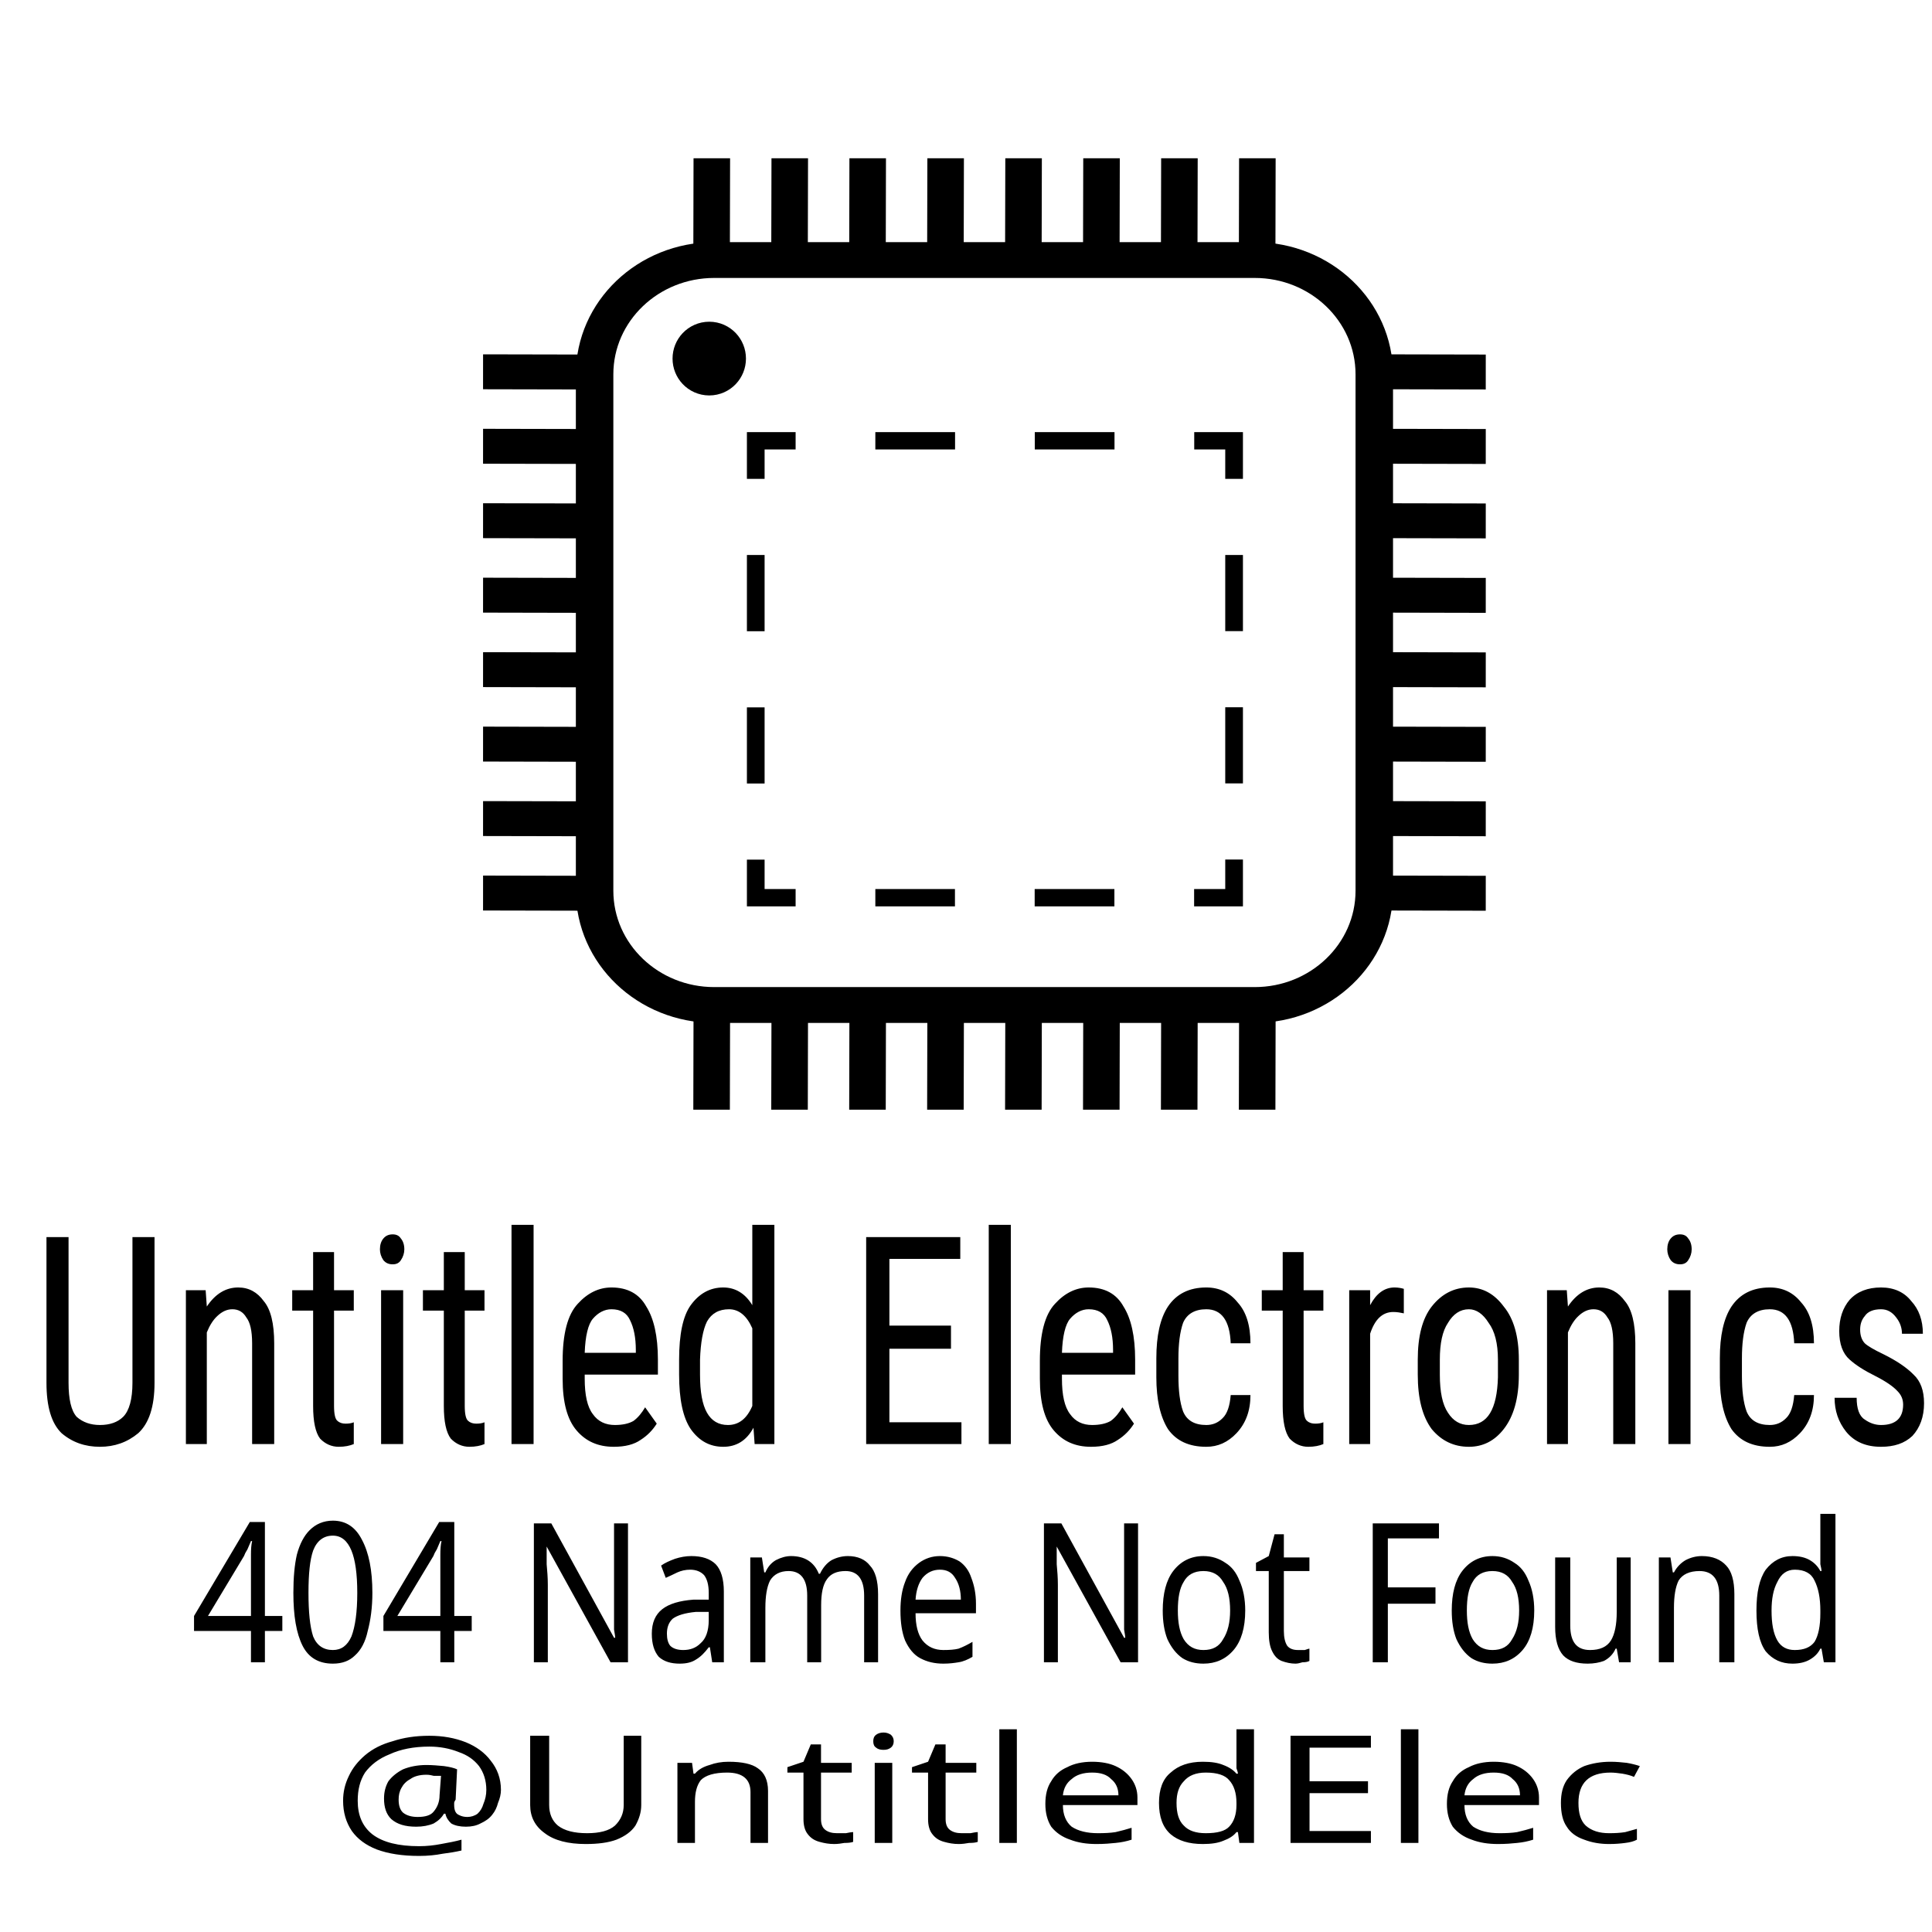
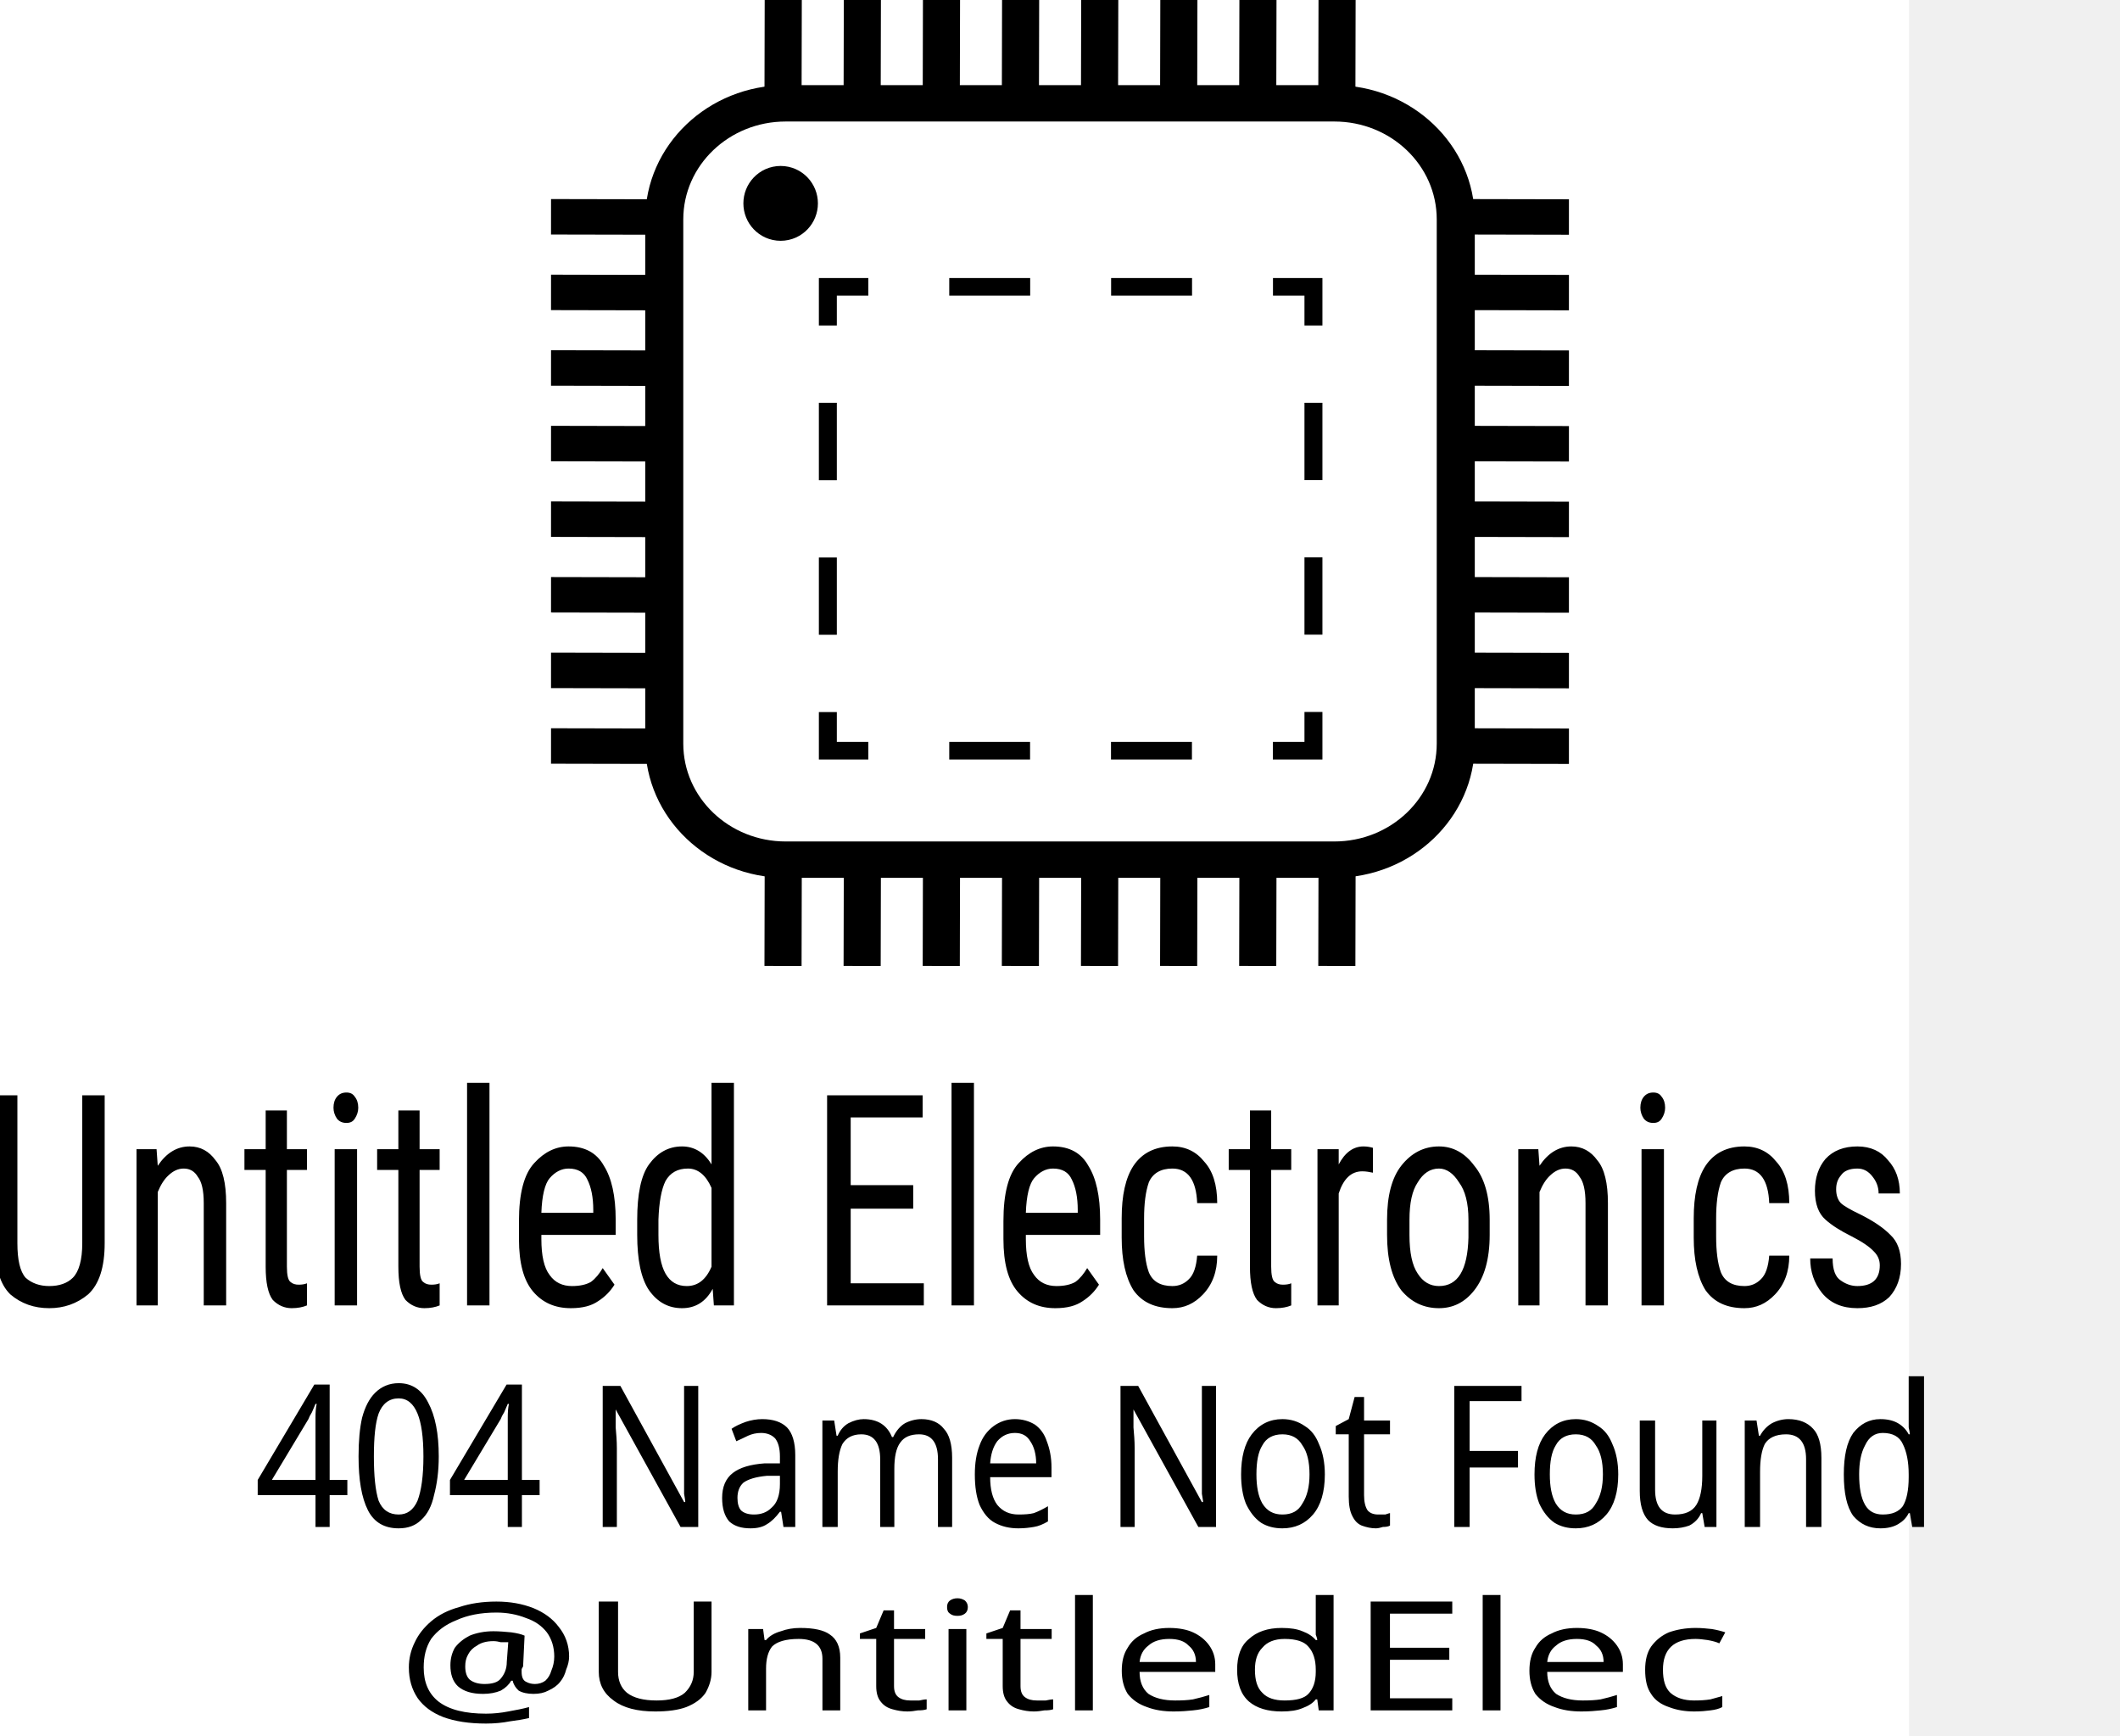
- <svg xmlns="http://www.w3.org/2000/svg" width="24.0mm" height="24.0mm" viewBox="0 0 24.0 24.0" version="1.1" id="svg924">
+ <svg xmlns="http://www.w3.org/2000/svg" width="25.942mm" height="21.231mm" viewBox="0 0 25.942 21.231" version="1.1" id="svg924">
  <defs id="defs921">
    </defs>
-   <g id="g993">
-     <rect x="0" y="0" width="24.0" height="24.0" style="fill:#FFFFFF;fill-opacity:1;stroke:none" id="rect991" />
+   <g id="g993" transform="translate(-0.6387721,-1.965964)">
+     <rect x="0" y="0" width="24" height="24" style="fill:#ffffff;fill-opacity:1;stroke:none" id="rect991" />
  </g>
-   <g id="g995" />
-   <g id="g997" />
-   <g id="g999" />
-   <g id="g1001" />
-   <g id="g1003" />
-   <g id="g1005" />
-   <g id="g1007">
+   <g id="g995" transform="translate(-0.6387721,-1.965964)" />
+   <g id="g997" transform="translate(-0.6387721,-1.965964)" />
+   <g id="g999" transform="translate(-0.6387721,-1.965964)" />
+   <g id="g1001" transform="translate(-0.6387721,-1.965964)" />
+   <g id="g1003" transform="translate(-0.6387721,-1.965964)" />
+   <g id="g1005" transform="translate(-0.6387721,-1.965964)" />
+   <g id="g1007" transform="translate(-0.6387721,-1.965964)">
    <text xml:space="preserve" style="font-style:normal;font-weight:normal;font-size:3.341px;line-height:1.25;font-family:sans-serif;fill:#000000;fill-opacity:1;stroke:none;stroke-width:0.084" x="0.408" y="16.57" id="text18214" transform="scale(0.9237176,1.082582)">
      <tspan id="tspan18212" style="font-style:normal;font-variant:normal;font-weight:normal;font-stretch:normal;font-size:3.341px;font-family:'Roboto Condensed';-inkscape-font-specification:'Roboto Condensed, Normal';font-variant-ligatures:normal;font-variant-caps:normal;font-variant-numeric:normal;font-variant-east-asian:normal;stroke-width:0.084" x="0.408" y="16.57">Untitled Electronics</tspan>
    </text>
-     <text xml:space="preserve" style="font-style:normal;font-weight:normal;font-size:3.341px;line-height:1.25;font-family:sans-serif;fill:#000000;fill-opacity:1;stroke:none;stroke-width:0.084" x="2.562" y="19.077" id="text27038" transform="scale(0.9237176,1.082582)">
-       <tspan id="tspan27036" style="font-style:normal;font-variant:normal;font-weight:normal;font-stretch:normal;font-size:2.227px;font-family:Cantarell;-inkscape-font-specification:'Cantarell, Normal';font-variant-ligatures:normal;font-variant-caps:normal;font-variant-numeric:normal;font-variant-east-asian:normal;stroke-width:0.084" x="2.562" y="19.077">404 Name Not Found</tspan>
+     <text xml:space="preserve" style="font-style:normal;font-weight:normal;font-size:3.341px;line-height:1.25;font-family:sans-serif;fill:#000000;fill-opacity:1;stroke:none;stroke-width:0.084" x="4.057" y="19.077" id="text27038" transform="scale(0.9237176,1.082582)">
+       <tspan id="tspan27036" style="font-style:normal;font-variant:normal;font-weight:normal;font-stretch:normal;font-size:2.227px;font-family:Cantarell;-inkscape-font-specification:'Cantarell, Normal';font-variant-ligatures:normal;font-variant-caps:normal;font-variant-numeric:normal;font-variant-east-asian:normal;stroke-width:0.084" x="4.057" y="19.077">404 Name Not Found</tspan>
    </text>
    <g id="g33509" transform="translate(-64.69734,-52.00621)" />
-     <g id="g1275" transform="matrix(1.390933,0,0,1.362778,-6.617208,0.6895567)">
+     <g id="g1275" transform="matrix(1.390933,0,0,1.362778,-5.236422,0.6895567)">
      <g id="g43927" transform="matrix(0.7292944,0,0,0.7112108,-47.17602,-46.72907)">
        <rect style="fill:none;stroke:#000000;stroke-width:0.459;stroke-miterlimit:4;stroke-dasharray:none;stroke-opacity:1" id="rect846" width="9.548" height="9.548" x="78.492" y="68.325" ry="1.465" />
        <g id="g12242" transform="matrix(0.2936399,0,0,0.5594847,61.47356,32.18675)">
          <path style="fill:none;stroke:#000000;stroke-width:0.8;stroke-linecap:butt;stroke-linejoin:miter;stroke-miterlimit:4;stroke-dasharray:none;stroke-opacity:1" d="m 90.715,67.152 4.407,0.005" id="path11735" />
          <path style="fill:none;stroke:#000000;stroke-width:0.8;stroke-linecap:butt;stroke-linejoin:miter;stroke-miterlimit:4;stroke-dasharray:none;stroke-opacity:1" d="m 90.715,68.858 4.407,0.005" id="path12220" />
          <path style="fill:none;stroke:#000000;stroke-width:0.8;stroke-linecap:butt;stroke-linejoin:miter;stroke-miterlimit:4;stroke-dasharray:none;stroke-opacity:1" d="m 90.715,70.563 4.407,0.005" id="path12222" />
          <path style="fill:none;stroke:#000000;stroke-width:0.8;stroke-linecap:butt;stroke-linejoin:miter;stroke-miterlimit:4;stroke-dasharray:none;stroke-opacity:1" d="m 90.715,72.269 4.407,0.005" id="path12224" />
          <path style="fill:none;stroke:#000000;stroke-width:0.8;stroke-linecap:butt;stroke-linejoin:miter;stroke-miterlimit:4;stroke-dasharray:none;stroke-opacity:1" d="m 90.715,73.975 4.407,0.005" id="path12226" />
          <path style="fill:none;stroke:#000000;stroke-width:0.8;stroke-linecap:butt;stroke-linejoin:miter;stroke-miterlimit:4;stroke-dasharray:none;stroke-opacity:1" d="m 90.715,75.681 4.407,0.005" id="path12228" />
          <path style="fill:none;stroke:#000000;stroke-width:0.8;stroke-linecap:butt;stroke-linejoin:miter;stroke-miterlimit:4;stroke-dasharray:none;stroke-opacity:1" d="m 90.715,77.387 4.407,0.005" id="path12230" />
          <path style="fill:none;stroke:#000000;stroke-width:0.8;stroke-linecap:butt;stroke-linejoin:miter;stroke-miterlimit:4;stroke-dasharray:none;stroke-opacity:1" d="m 90.715,79.093 4.407,0.005" id="path12232" />
        </g>
        <g id="g12394" transform="matrix(0.2936399,0,0,0.5594847,50.48851,32.18675)">
          <path style="fill:none;stroke:#000000;stroke-width:0.8;stroke-linecap:butt;stroke-linejoin:miter;stroke-miterlimit:4;stroke-dasharray:none;stroke-opacity:1" d="m 90.715,67.152 4.407,0.005" id="path12378" />
          <path style="fill:none;stroke:#000000;stroke-width:0.8;stroke-linecap:butt;stroke-linejoin:miter;stroke-miterlimit:4;stroke-dasharray:none;stroke-opacity:1" d="m 90.715,68.858 4.407,0.005" id="path12380" />
          <path style="fill:none;stroke:#000000;stroke-width:0.8;stroke-linecap:butt;stroke-linejoin:miter;stroke-miterlimit:4;stroke-dasharray:none;stroke-opacity:1" d="m 90.715,70.563 4.407,0.005" id="path12382" />
          <path style="fill:none;stroke:#000000;stroke-width:0.8;stroke-linecap:butt;stroke-linejoin:miter;stroke-miterlimit:4;stroke-dasharray:none;stroke-opacity:1" d="m 90.715,72.269 4.407,0.005" id="path12384" />
          <path style="fill:none;stroke:#000000;stroke-width:0.8;stroke-linecap:butt;stroke-linejoin:miter;stroke-miterlimit:4;stroke-dasharray:none;stroke-opacity:1" d="m 90.715,73.975 4.407,0.005" id="path12386" />
          <path style="fill:none;stroke:#000000;stroke-width:0.8;stroke-linecap:butt;stroke-linejoin:miter;stroke-miterlimit:4;stroke-dasharray:none;stroke-opacity:1" d="m 90.715,75.681 4.407,0.005" id="path12388" />
          <path style="fill:none;stroke:#000000;stroke-width:0.8;stroke-linecap:butt;stroke-linejoin:miter;stroke-miterlimit:4;stroke-dasharray:none;stroke-opacity:1" d="m 90.715,77.387 4.407,0.005" id="path12390" />
          <path style="fill:none;stroke:#000000;stroke-width:0.8;stroke-linecap:butt;stroke-linejoin:miter;stroke-miterlimit:4;stroke-dasharray:none;stroke-opacity:1" d="m 90.715,79.093 4.407,0.005" id="path12392" />
        </g>
        <g id="g12572" transform="matrix(0,0.2936399,-0.5594847,0,124.1787,40.38293)">
          <path style="fill:none;stroke:#000000;stroke-width:0.8;stroke-linecap:butt;stroke-linejoin:miter;stroke-miterlimit:4;stroke-dasharray:none;stroke-opacity:1" d="m 90.715,67.152 4.407,0.005" id="path12556" />
          <path style="fill:none;stroke:#000000;stroke-width:0.8;stroke-linecap:butt;stroke-linejoin:miter;stroke-miterlimit:4;stroke-dasharray:none;stroke-opacity:1" d="m 90.715,68.858 4.407,0.005" id="path12558" />
          <path style="fill:none;stroke:#000000;stroke-width:0.8;stroke-linecap:butt;stroke-linejoin:miter;stroke-miterlimit:4;stroke-dasharray:none;stroke-opacity:1" d="m 90.715,70.563 4.407,0.005" id="path12560" />
          <path style="fill:none;stroke:#000000;stroke-width:0.8;stroke-linecap:butt;stroke-linejoin:miter;stroke-miterlimit:4;stroke-dasharray:none;stroke-opacity:1" d="m 90.715,72.269 4.407,0.005" id="path12562" />
          <path style="fill:none;stroke:#000000;stroke-width:0.8;stroke-linecap:butt;stroke-linejoin:miter;stroke-miterlimit:4;stroke-dasharray:none;stroke-opacity:1" d="m 90.715,73.975 4.407,0.005" id="path12564" />
          <path style="fill:none;stroke:#000000;stroke-width:0.8;stroke-linecap:butt;stroke-linejoin:miter;stroke-miterlimit:4;stroke-dasharray:none;stroke-opacity:1" d="m 90.715,75.681 4.407,0.005" id="path12566" />
          <path style="fill:none;stroke:#000000;stroke-width:0.8;stroke-linecap:butt;stroke-linejoin:miter;stroke-miterlimit:4;stroke-dasharray:none;stroke-opacity:1" d="m 90.715,77.387 4.407,0.005" id="path12568" />
          <path style="fill:none;stroke:#000000;stroke-width:0.8;stroke-linecap:butt;stroke-linejoin:miter;stroke-miterlimit:4;stroke-dasharray:none;stroke-opacity:1" d="m 90.715,79.093 4.407,0.005" id="path12570" />
        </g>
        <g id="g12590" transform="matrix(0,0.2936399,-0.5594847,0,124.1787,51.28306)">
          <path style="fill:none;stroke:#000000;stroke-width:0.8;stroke-linecap:butt;stroke-linejoin:miter;stroke-miterlimit:4;stroke-dasharray:none;stroke-opacity:1" d="m 90.715,67.152 4.407,0.005" id="path12574" />
          <path style="fill:none;stroke:#000000;stroke-width:0.8;stroke-linecap:butt;stroke-linejoin:miter;stroke-miterlimit:4;stroke-dasharray:none;stroke-opacity:1" d="m 90.715,68.858 4.407,0.005" id="path12576" />
          <path style="fill:none;stroke:#000000;stroke-width:0.8;stroke-linecap:butt;stroke-linejoin:miter;stroke-miterlimit:4;stroke-dasharray:none;stroke-opacity:1" d="m 90.715,70.563 4.407,0.005" id="path12578" />
          <path style="fill:none;stroke:#000000;stroke-width:0.8;stroke-linecap:butt;stroke-linejoin:miter;stroke-miterlimit:4;stroke-dasharray:none;stroke-opacity:1" d="m 90.715,72.269 4.407,0.005" id="path12580" />
          <path style="fill:none;stroke:#000000;stroke-width:0.8;stroke-linecap:butt;stroke-linejoin:miter;stroke-miterlimit:4;stroke-dasharray:none;stroke-opacity:1" d="m 90.715,73.975 4.407,0.005" id="path12582" />
          <path style="fill:none;stroke:#000000;stroke-width:0.8;stroke-linecap:butt;stroke-linejoin:miter;stroke-miterlimit:4;stroke-dasharray:none;stroke-opacity:1" d="m 90.715,75.681 4.407,0.005" id="path12584" />
          <path style="fill:none;stroke:#000000;stroke-width:0.8;stroke-linecap:butt;stroke-linejoin:miter;stroke-miterlimit:4;stroke-dasharray:none;stroke-opacity:1" d="m 90.715,77.387 4.407,0.005" id="path12586" />
          <path style="fill:none;stroke:#000000;stroke-width:0.8;stroke-linecap:butt;stroke-linejoin:miter;stroke-miterlimit:4;stroke-dasharray:none;stroke-opacity:1" d="m 90.715,79.093 4.407,0.005" id="path12588" />
        </g>
        <ellipse style="fill:none;stroke:#000000;stroke-width:0.459;stroke-miterlimit:4;stroke-dasharray:none;stroke-opacity:1" id="path40088" cx="79.896" cy="69.588" rx="0.22" ry="0.243" />
      </g>
-       <path id="rect43951" style="fill:none;stroke:#000000;stroke-width:0.158;stroke-miterlimit:4;stroke-dasharray:none" d="M 11.507,3.859 V 3.512 h 0.356 m 0.712,0 h 0.712 m 0.712,0 h 0.712 m 0.712,0 h 0.356 V 3.859 m 0,0.694 v 0.694 m 0,0.694 v 0.694 m 0,0.694 V 7.677 H 15.422 m -0.712,0 H 13.998 m -0.712,0 H 12.575 m -0.712,0 H 11.507 V 7.33 m 0,-0.694 V 5.942 m 0,-0.694 V 4.553 m 0,-0.694 V 3.512" />
+       <path id="rect43951" style="fill:none;stroke:#000000;stroke-width:0.158;stroke-miterlimit:4;stroke-dasharray:none" d="M 11.507,3.859 V 3.512 h 0.356 m 0.712,0 h 0.712 m 0.712,0 h 0.712 m 0.712,0 h 0.356 l 0,0.347 m 0,0.694 v 0.694 m 0,0.694 v 0.694 m 0,0.694 V 7.677 H 15.422 m -0.712,0 H 13.998 m -0.712,0 H 12.575 m -0.712,0 H 11.507 V 7.33 m 0,-0.694 V 5.942 m 0,-0.694 V 4.553 m 0,-0.694 V 3.512" />
    </g>
-     <text xml:space="preserve" style="font-style:normal;font-weight:normal;font-size:2.154px;line-height:1.25;font-family:sans-serif;fill:#000000;fill-opacity:1;stroke:none;stroke-width:0.054" x="3.544" y="26.605" id="text10095" transform="scale(1.161963,0.8606128)">
-       <tspan id="tspan10093" style="font-style:normal;font-variant:normal;font-weight:normal;font-stretch:normal;font-size:2.154px;font-family:Cantarell;-inkscape-font-specification:'Cantarell, Normal';font-variant-ligatures:normal;font-variant-caps:normal;font-variant-numeric:normal;font-variant-east-asian:normal;stroke-width:0.054" x="3.544" y="26.605">@UntitledElec</tspan>
+     <text xml:space="preserve" style="font-style:normal;font-weight:normal;font-size:2.154px;line-height:1.25;font-family:sans-serif;fill:#000000;fill-opacity:1;stroke:none;stroke-width:0.054" x="4.732" y="26.605" id="text10095" transform="scale(1.161963,0.8606128)">
+       <tspan id="tspan10093" style="font-style:normal;font-variant:normal;font-weight:normal;font-stretch:normal;font-size:2.154px;font-family:Cantarell;-inkscape-font-specification:'Cantarell, Normal';font-variant-ligatures:normal;font-variant-caps:normal;font-variant-numeric:normal;font-variant-east-asian:normal;stroke-width:0.054" x="4.732" y="26.605">@UntitledElec</tspan>
    </text>
  </g>
-   <g id="g1009" />
-   <g id="g1011" />
+   <g id="g1009" transform="translate(-0.6387721,-1.965964)" />
+   <g id="g1011" transform="translate(-0.6387721,-1.965964)" />
</svg>
